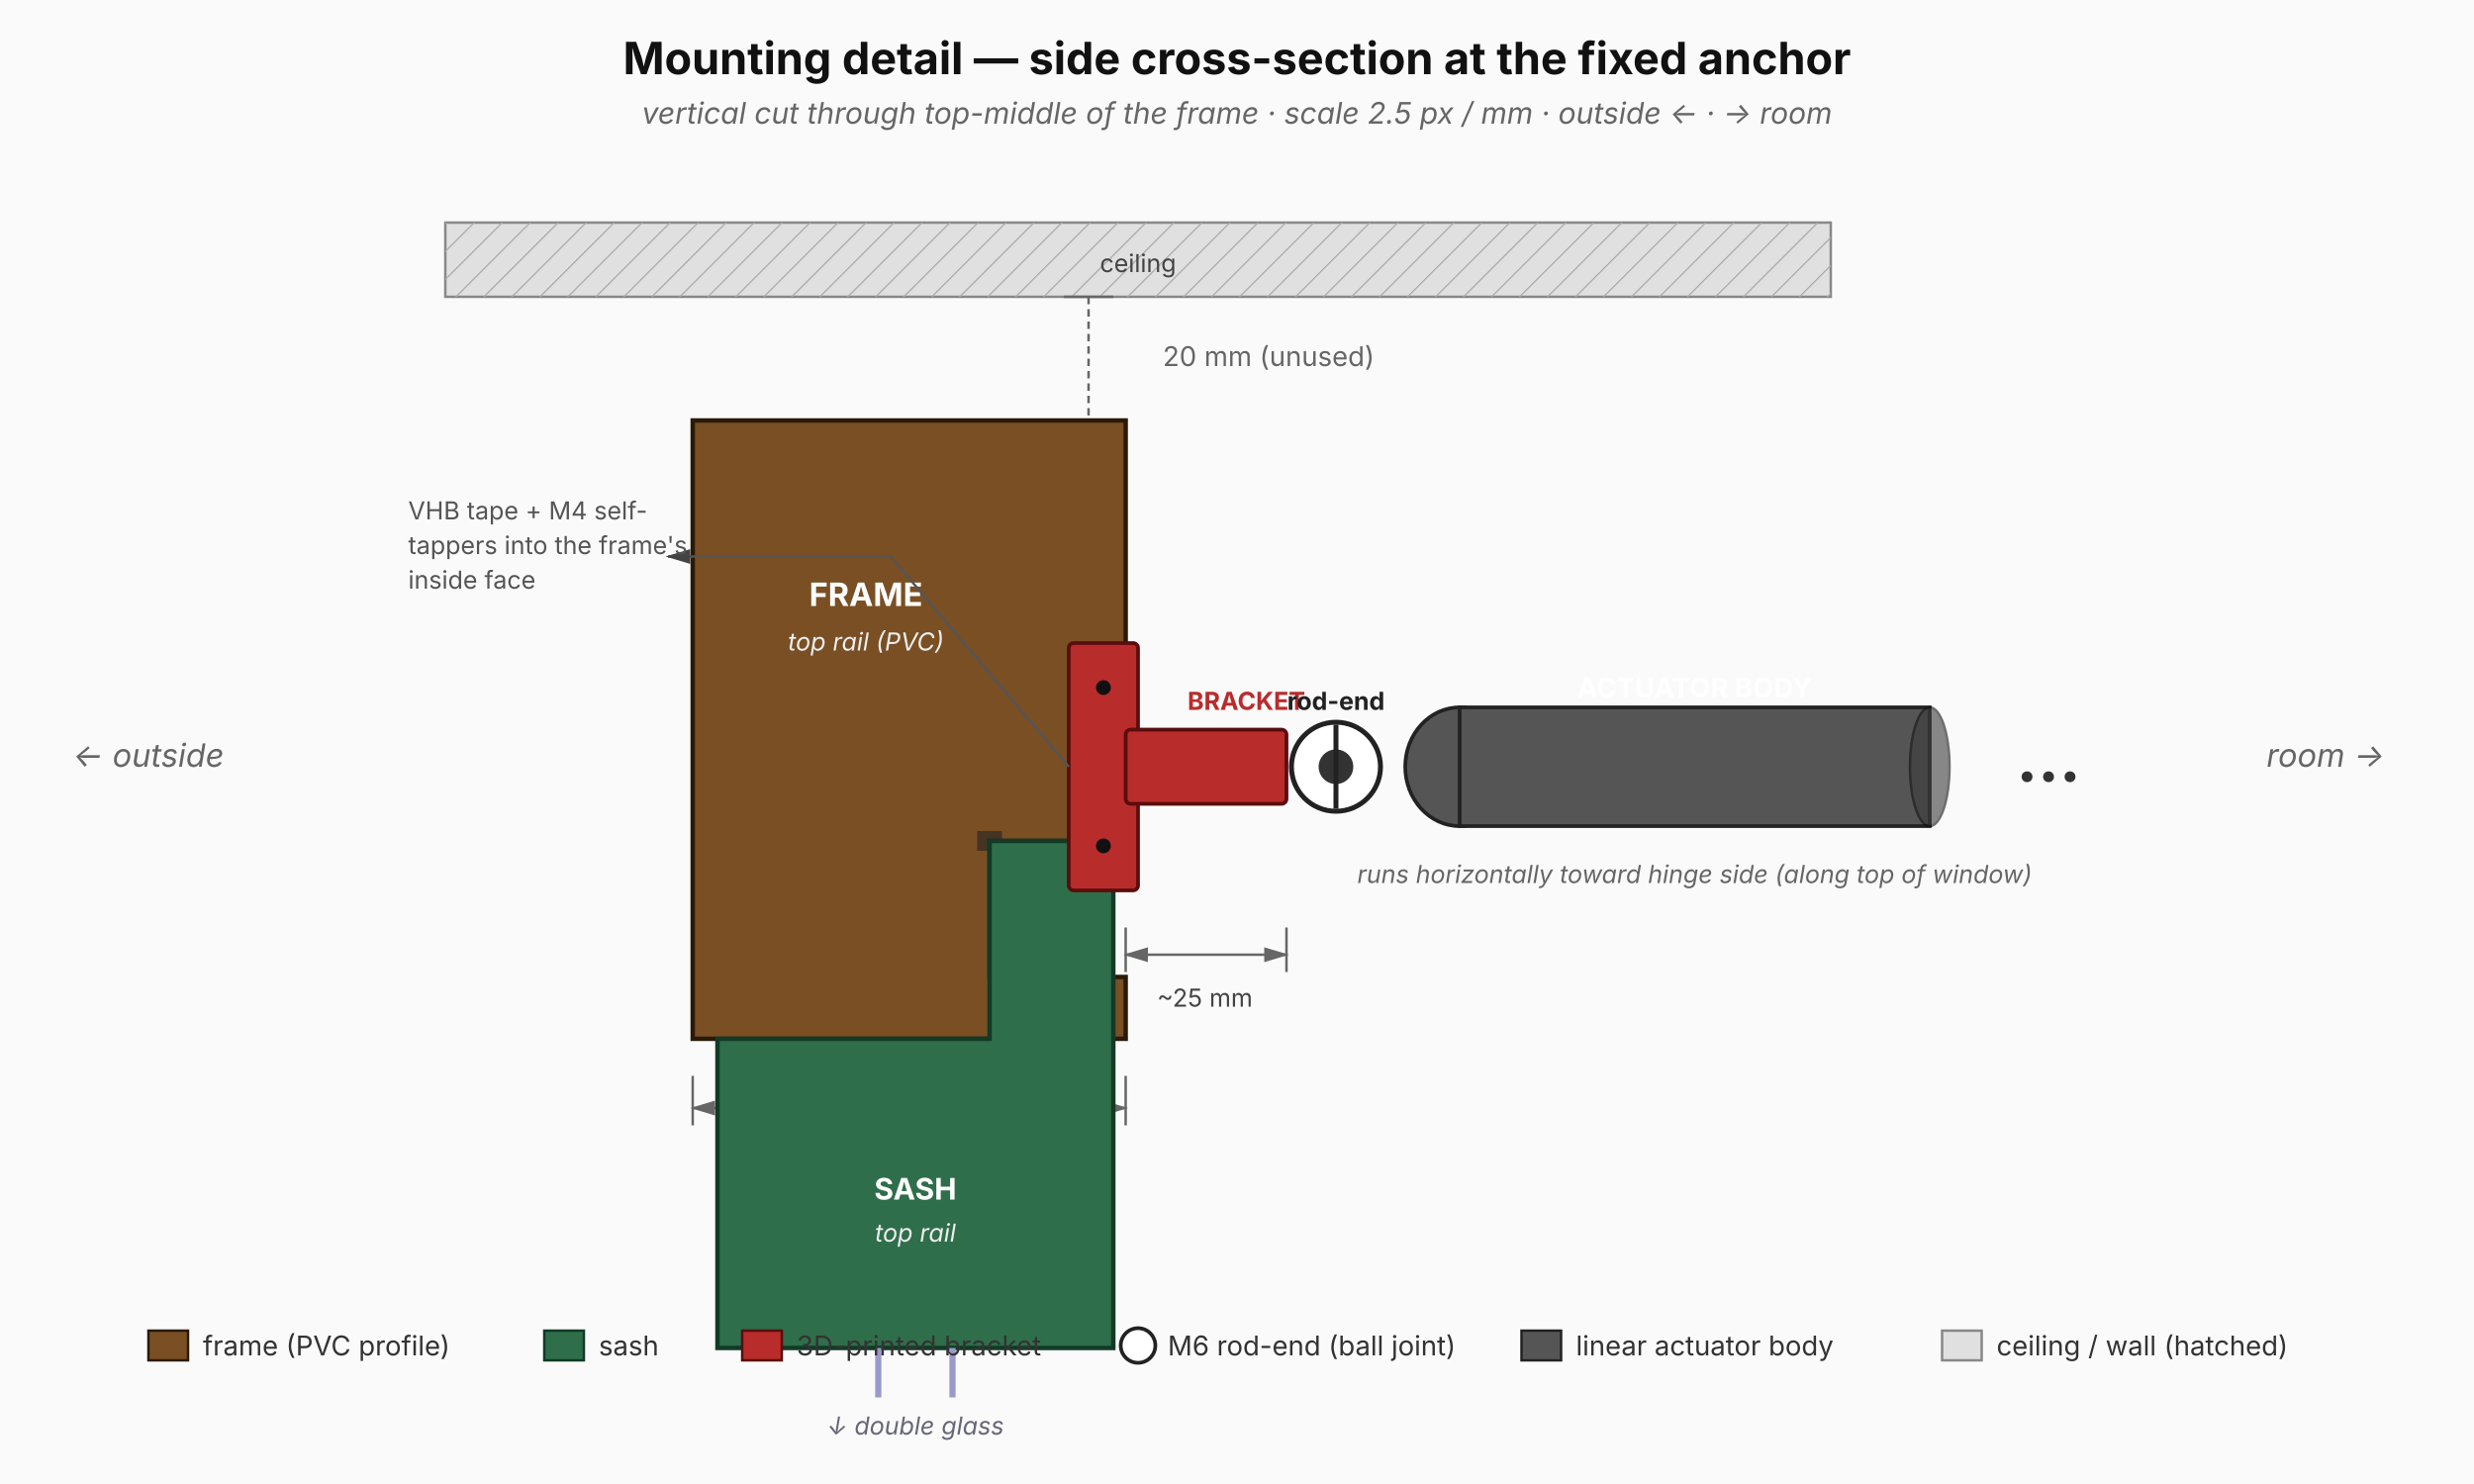
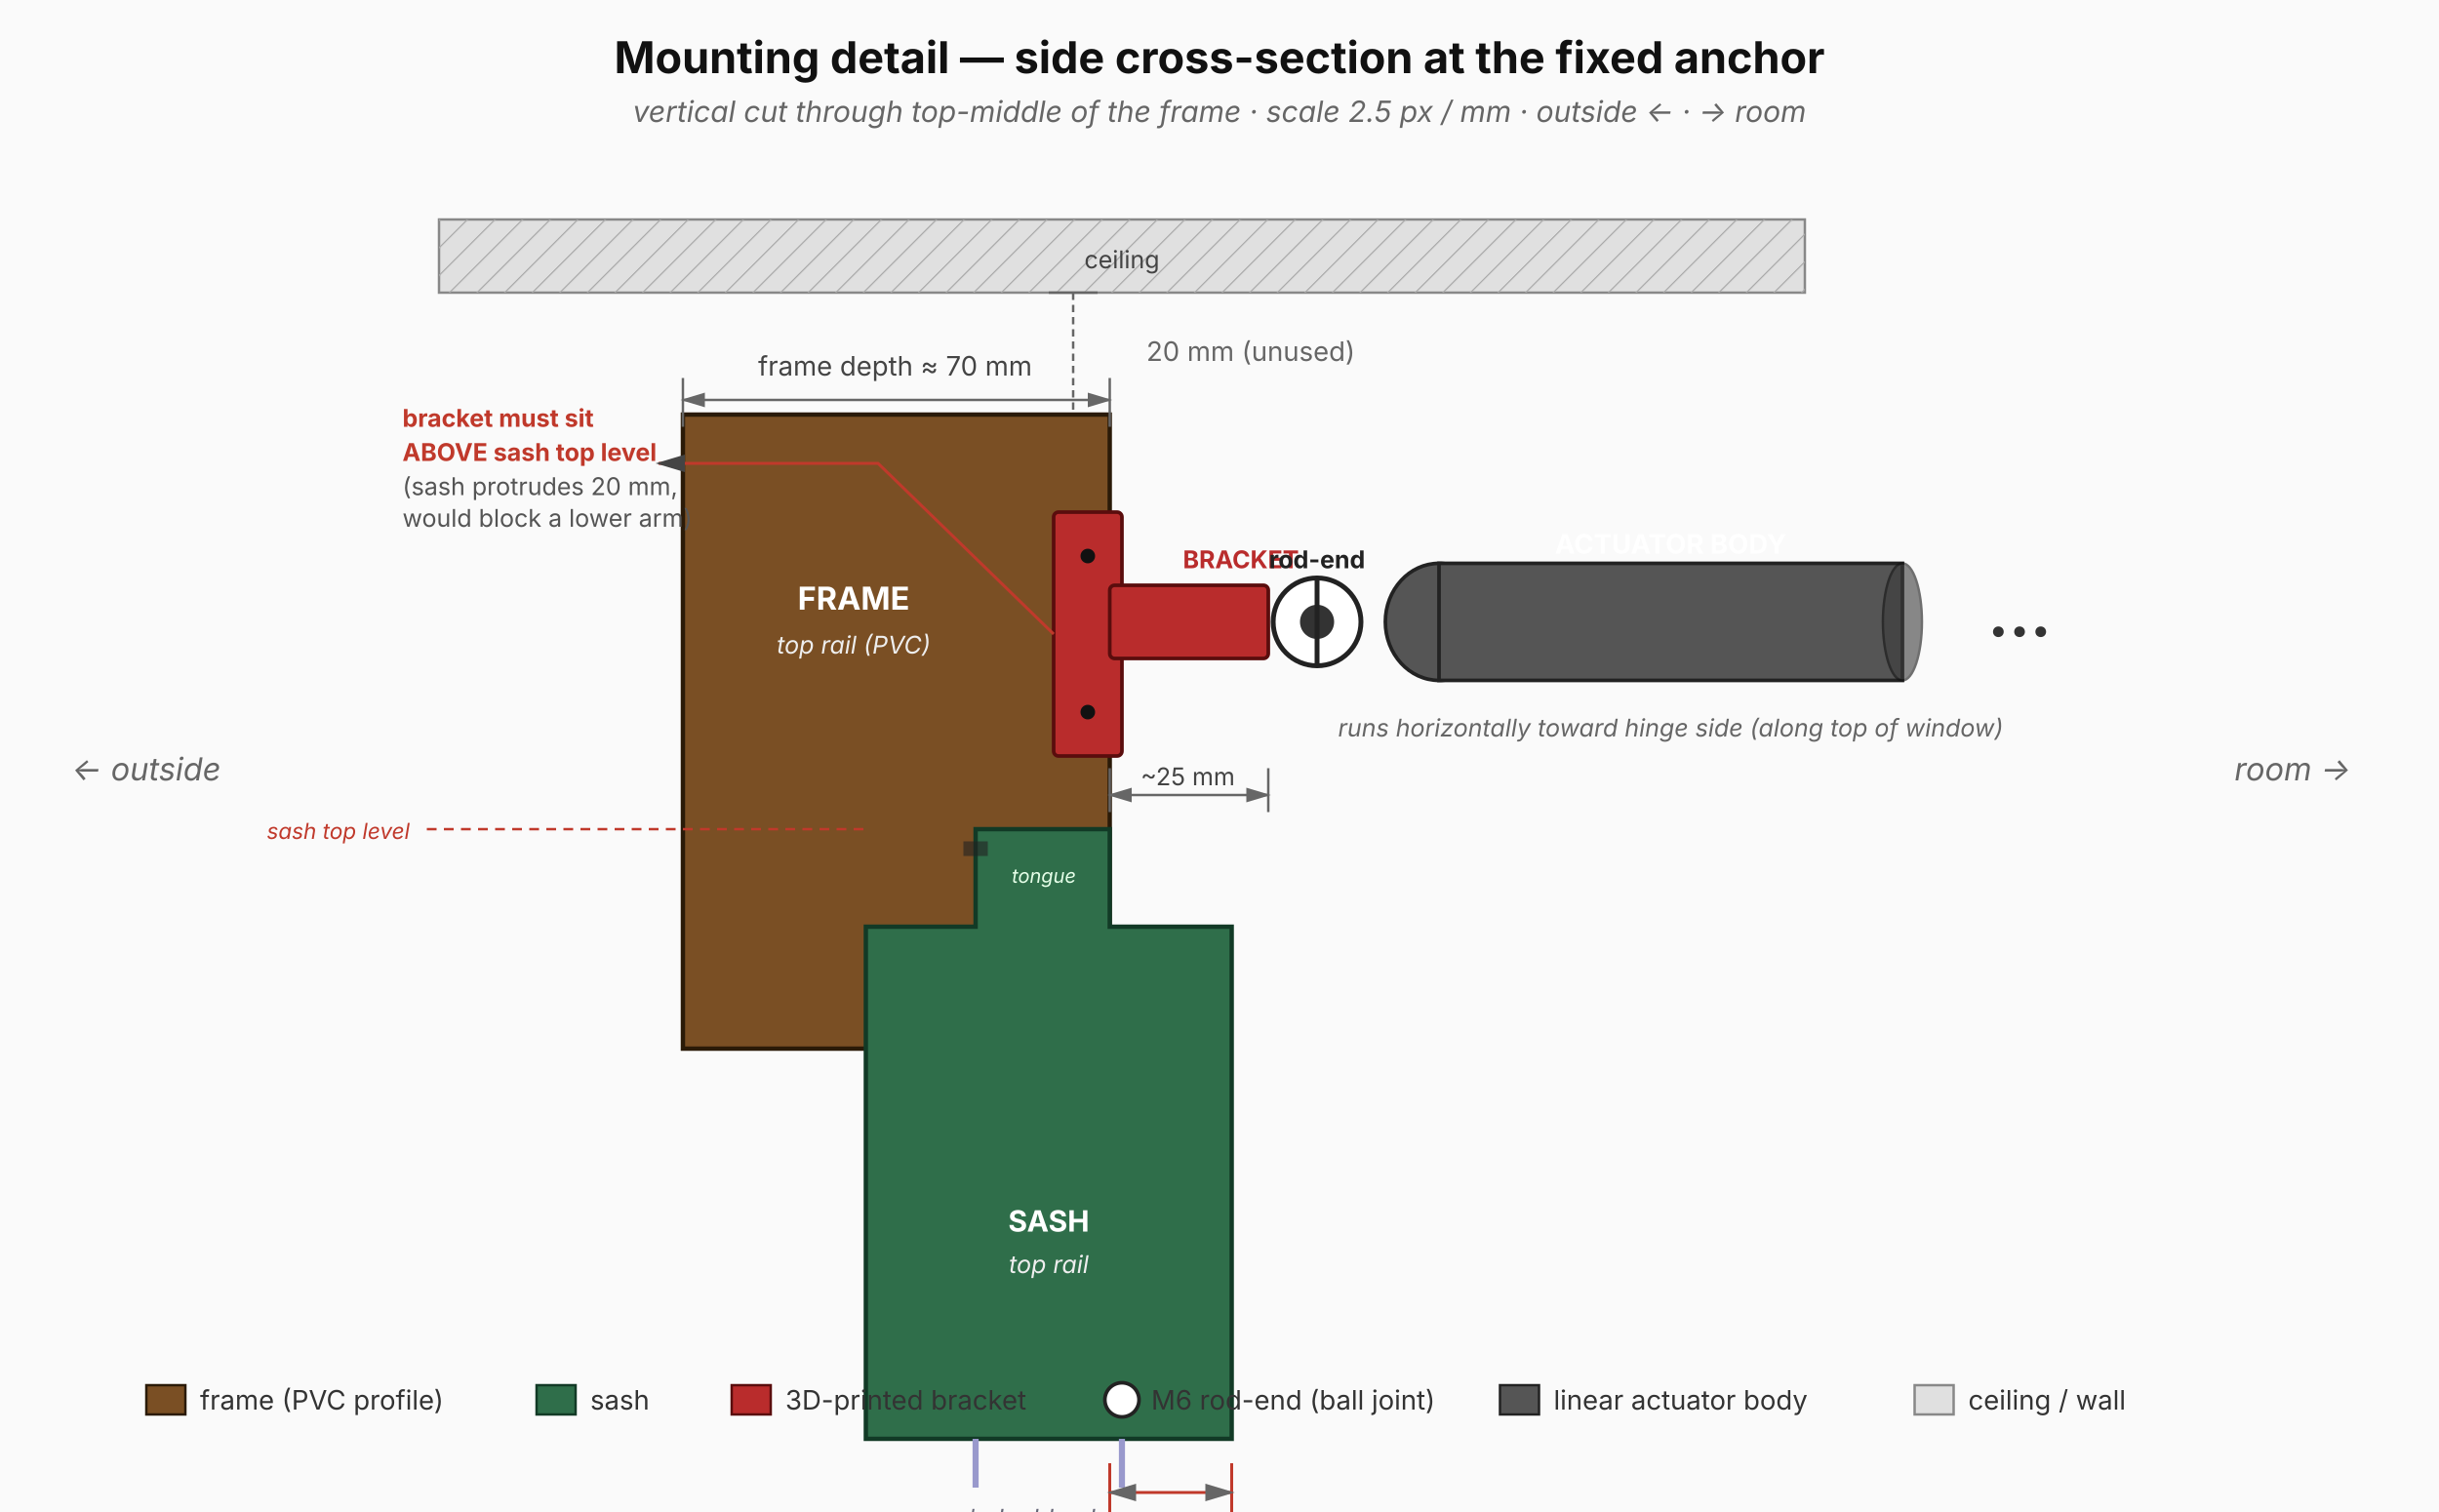
- <svg xmlns="http://www.w3.org/2000/svg" viewBox="0 0 1000 600" font-family="Inter, system-ui, -apple-system, sans-serif" font-size="12">
+ <svg xmlns="http://www.w3.org/2000/svg" viewBox="0 0 1000 620" font-family="Inter, system-ui, -apple-system, sans-serif" font-size="12">
  <defs>
    <pattern id="hatch" patternUnits="userSpaceOnUse" width="8" height="8" patternTransform="rotate(45)">
      <line x1="0" y1="0" x2="0" y2="8" stroke="#aaa" stroke-width="1" />
    </pattern>
    <marker id="arrow-end" markerWidth="10" markerHeight="10" refX="9" refY="3" orient="auto">
      <polygon points="0 0, 10 3, 0 6" fill="#444" />
    </marker>
    <marker id="dim-start" markerWidth="10" markerHeight="10" refX="1" refY="3" orient="auto">
      <polygon points="10 0, 0 3, 10 6" fill="#666" />
    </marker>
    <marker id="dim-end" markerWidth="10" markerHeight="10" refX="9" refY="3" orient="auto">
      <polygon points="0 0, 10 3, 0 6" fill="#666" />
    </marker>
  </defs>
-   <rect width="1000" height="600" fill="#fafafa" />
+   <rect width="1000" height="620" fill="#fafafa" />
  <text x="500" y="30" text-anchor="middle" font-size="18" font-weight="700" fill="#111">
    Mounting detail — side cross-section at the fixed anchor
  </text>
  <text x="500" y="50" text-anchor="middle" font-size="12" fill="#666" font-style="italic">
    vertical cut through top-middle of the frame · scale 2.5 px / mm · outside ← · → room
  </text>
-   <text x="60" y="310" text-anchor="middle" font-size="13" fill="#666" font-style="italic">← outside</text>
-   <text x="940" y="310" text-anchor="middle" font-size="13" fill="#666" font-style="italic">room →</text>
+   <text x="60" y="320" text-anchor="middle" font-size="13" fill="#666" font-style="italic">← outside</text>
+   <text x="940" y="320" text-anchor="middle" font-size="13" fill="#666" font-style="italic">room →</text>
  <g transform="translate(180, 90)">
    <rect x="0" y="0" width="560" height="30" fill="#e0e0e0" stroke="#888" />
    <rect x="0" y="0" width="560" height="30" fill="url(#hatch)" />
    <text x="280" y="20" text-anchor="middle" font-size="10" fill="#444">ceiling</text>
    <line x1="260" y1="30" x2="260" y2="80" stroke="#666" stroke-dasharray="3,2" />
    <line x1="250" y1="30" x2="270" y2="30" stroke="#666" />
    <line x1="250" y1="80" x2="270" y2="80" stroke="#666" />
    <text x="290" y="58" font-size="11" fill="#666">20 mm (unused)</text>
-     <path d="M 100 80              L 275 80              L 275 250              L 220 250              L 220 305              L 275 305              L 275 330              L 100 330              Z" fill="#7a4f24" stroke="#2a1a08" stroke-width="1.8" />
-     <text x="170" y="155" text-anchor="middle" font-size="13" fill="#fff" font-weight="700">FRAME</text>
-     <text x="170" y="173" text-anchor="middle" font-size="10" fill="#eee" font-style="italic">top rail (PVC)</text>
-     <line x1="100" y1="345" x2="100" y2="365" stroke="#666" />
-     <line x1="275" y1="345" x2="275" y2="365" stroke="#666" />
-     <line x1="100" y1="358" x2="275" y2="358" stroke="#666" marker-start="url(#dim-start)" marker-end="url(#dim-end)" />
-     <text x="187" y="378" text-anchor="middle" font-size="11" fill="#444">frame depth ≈ 70 mm</text>
-     <rect x="215" y="246" width="10" height="8" fill="#222" opacity="0.6" />
-     <path d="M 220 250              L 270 250              L 270 455              L 110 455              L 110 330              L 220 330              Z" fill="#2f6e4a" stroke="#123a26" stroke-width="1.8" />
-     <text x="190" y="395" text-anchor="middle" font-size="12" fill="#fff" font-weight="700">SASH</text>
-     <text x="190" y="412" text-anchor="middle" font-size="10" fill="#eee" font-style="italic">top rail</text>
-     <line x1="175" y1="455" x2="175" y2="475" stroke="#99c" stroke-width="2.5" />
-     <line x1="205" y1="455" x2="205" y2="475" stroke="#99c" stroke-width="2.5" />
-     <text x="190" y="490" text-anchor="middle" font-size="10" fill="#667" font-style="italic">↓ double glass</text>
+     <path d="M 100 80              L 275 80              L 275 290              L 220 290              L 220 340              L 100 340              Z" fill="#7a4f24" stroke="#2a1a08" stroke-width="1.8" />
+     <text x="170" y="160" text-anchor="middle" font-size="13" fill="#fff" font-weight="700">FRAME</text>
+     <text x="170" y="178" text-anchor="middle" font-size="10" fill="#eee" font-style="italic">top rail (PVC)</text>
+     <line x1="100" y1="85" x2="100" y2="65" stroke="#666" />
+     <line x1="275" y1="85" x2="275" y2="65" stroke="#666" />
+     <line x1="100" y1="74" x2="275" y2="74" stroke="#666" marker-start="url(#dim-start)" marker-end="url(#dim-end)" />
+     <text x="187" y="64" text-anchor="middle" font-size="11" fill="#444">frame depth ≈ 70 mm</text>
+     <path d="M 220 250              L 275 250              L 275 290              L 325 290              L 325 500              L 175 500              L 175 290              L 220 290              Z" fill="#2f6e4a" stroke="#123a26" stroke-width="1.8" />
+     <text x="250" y="415" text-anchor="middle" font-size="12" fill="#fff" font-weight="700">SASH</text>
+     <text x="250" y="432" text-anchor="middle" font-size="10" fill="#eee" font-style="italic">top rail</text>
+     <text x="248" y="272" text-anchor="middle" font-size="8" fill="#e6ffe9" font-style="italic">tongue</text>
+     <rect x="215" y="255" width="10" height="6" fill="#222" opacity="0.6" />
+     <line x1="220" y1="500" x2="220" y2="520" stroke="#99c" stroke-width="2.5" />
+     <line x1="280" y1="500" x2="280" y2="520" stroke="#99c" stroke-width="2.5" />
+     <text x="250" y="536" text-anchor="middle" font-size="10" fill="#667" font-style="italic">↓ double glass</text>
+     <line x1="275" y1="510" x2="275" y2="530" stroke="#c0392b" stroke-width="1.2" />
+     <line x1="325" y1="510" x2="325" y2="530" stroke="#c0392b" stroke-width="1.2" />
+     <line x1="275" y1="522" x2="325" y2="522" stroke="#c0392b" stroke-width="1.2" marker-start="url(#dim-start)" marker-end="url(#dim-end)" />
+     <text x="300" y="543" text-anchor="middle" font-size="11" fill="#c0392b" font-weight="700">sash protrudes 20 mm past frame</text>
    <g>
-       <rect x="252" y="170" width="28" height="100" fill="#b92c2c" stroke="#5a0d0d" stroke-width="1.5" rx="2" />
-       <rect x="275" y="205" width="65" height="30" fill="#b92c2c" stroke="#5a0d0d" stroke-width="1.5" rx="2" />
-       <circle cx="266" cy="188" r="3" fill="#111" />
-       <circle cx="266" cy="252" r="3" fill="#111" />
-       <text x="300" y="197" font-size="10" fill="#b92c2c" font-weight="700">BRACKET</text>
+       <rect x="252" y="120" width="28" height="100" fill="#b92c2c" stroke="#5a0d0d" stroke-width="1.5" rx="2" />
+       <rect x="275" y="150" width="65" height="30" fill="#b92c2c" stroke="#5a0d0d" stroke-width="1.5" rx="2" />
+       <circle cx="266" cy="138" r="3" fill="#111" />
+       <circle cx="266" cy="202" r="3" fill="#111" />
+       <text x="305" y="143" font-size="10" fill="#b92c2c" font-weight="700">BRACKET</text>
    </g>
-     <line x1="275" y1="285" x2="275" y2="303" stroke="#666" />
-     <line x1="340" y1="285" x2="340" y2="303" stroke="#666" />
-     <line x1="275" y1="296" x2="340" y2="296" stroke="#666" marker-start="url(#dim-start)" marker-end="url(#dim-end)" />
-     <text x="307" y="317" text-anchor="middle" font-size="10" fill="#444">~25 mm</text>
-     <circle cx="360" cy="220" r="18" fill="#fff" stroke="#222" stroke-width="2" />
-     <circle cx="360" cy="220" r="7" fill="#333" />
-     <line x1="360" y1="203" x2="360" y2="237" stroke="#222" stroke-width="2" />
-     <text x="360" y="197" text-anchor="middle" font-size="10" fill="#222" font-weight="700">rod-end</text>
+     <line x1="275" y1="225" x2="275" y2="243" stroke="#666" />
+     <line x1="340" y1="225" x2="340" y2="243" stroke="#666" />
+     <line x1="275" y1="236" x2="340" y2="236" stroke="#666" marker-start="url(#dim-start)" marker-end="url(#dim-end)" />
+     <text x="307" y="232" text-anchor="middle" font-size="10" fill="#444">~25 mm</text>
+     <circle cx="360" cy="165" r="18" fill="#fff" stroke="#222" stroke-width="2" />
+     <circle cx="360" cy="165" r="7" fill="#333" />
+     <line x1="360" y1="148" x2="360" y2="182" stroke="#222" stroke-width="2" />
+     <text x="360" y="143" text-anchor="middle" font-size="10" fill="#222" font-weight="700">rod-end</text>
    <g>
-       <ellipse cx="410" cy="220" rx="22" ry="24" fill="#555" stroke="#222" stroke-width="1.5" />
-       <path d="M 410 196 L 600 196 L 600 244 L 410 244 Z" fill="#555" stroke="#222" stroke-width="1.5" />
-       <ellipse cx="600" cy="220" rx="8" ry="24" fill="#3a3a3a" stroke="#111" stroke-width="1" opacity="0.6" />
-       <text x="635" y="226" font-size="26" fill="#333" font-weight="700">…</text>
-       <text x="505" y="192" text-anchor="middle" font-size="11" fill="#fff" font-weight="700">ACTUATOR BODY</text>
-       <text x="505" y="267" text-anchor="middle" font-size="10" fill="#666" font-style="italic">runs horizontally toward hinge side (along top of window)</text>
+       <ellipse cx="410" cy="165" rx="22" ry="24" fill="#555" stroke="#222" stroke-width="1.5" />
+       <path d="M 410 141 L 600 141 L 600 189 L 410 189 Z" fill="#555" stroke="#222" stroke-width="1.5" />
+       <ellipse cx="600" cy="165" rx="8" ry="24" fill="#3a3a3a" stroke="#111" stroke-width="1" opacity="0.6" />
+       <text x="635" y="171" font-size="26" fill="#333" font-weight="700">…</text>
+       <text x="505" y="137" text-anchor="middle" font-size="11" fill="#fff" font-weight="700">ACTUATOR BODY</text>
+       <text x="505" y="212" text-anchor="middle" font-size="10" fill="#666" font-style="italic">runs horizontally toward hinge side (along top of window)</text>
    </g>
-     <path d="M 252 220 L 180 135 L 90 135" fill="none" stroke="#555" stroke-width="1" marker-end="url(#arrow-end)" />
-     <text x="-15" y="120" font-size="10" fill="#555">VHB tape + M4 self-</text>
-     <text x="-15" y="134" font-size="10" fill="#555">tappers into the frame's</text>
-     <text x="-15" y="148" font-size="10" fill="#555">inside face</text>
+     <path d="M 252 170 L 180 100 L 90 100" fill="none" stroke="#c0392b" stroke-width="1.2" marker-end="url(#arrow-end)" />
+     <text x="-15" y="85" font-size="10" fill="#c0392b" font-weight="700">bracket must sit</text>
+     <text x="-15" y="99" font-size="10" fill="#c0392b" font-weight="700">ABOVE sash top level</text>
+     <text x="-15" y="113" font-size="10" fill="#555">(sash protrudes 20 mm,</text>
+     <text x="-15" y="126" font-size="10" fill="#555">would block a lower arm)</text>
+     <line x1="-5" y1="250" x2="175" y2="250" stroke="#c0392b" stroke-dasharray="4,3" stroke-width="1" />
+     <text x="-12" y="254" text-anchor="end" font-size="9" fill="#c0392b" font-style="italic">sash top level</text>
  </g>
-   <g transform="translate(60, 550)">
+   <g transform="translate(60, 580)">
    <rect x="0" y="-12" width="16" height="12" fill="#7a4f24" stroke="#2a1a08" />
    <text x="22" y="-2" font-size="11" fill="#333">frame (PVC profile)</text>
    <rect x="160" y="-12" width="16" height="12" fill="#2f6e4a" stroke="#123a26" />
    <text x="182" y="-2" font-size="11" fill="#333">sash</text>
    <rect x="240" y="-12" width="16" height="12" fill="#b92c2c" stroke="#5a0d0d" />
    <text x="262" y="-2" font-size="11" fill="#333">3D-printed bracket</text>
    <circle cx="400" cy="-6" r="7" fill="#fff" stroke="#222" stroke-width="1.5" />
    <text x="412" y="-2" font-size="11" fill="#333">M6 rod-end (ball joint)</text>
    <rect x="555" y="-12" width="16" height="12" fill="#555" stroke="#222" />
    <text x="577" y="-2" font-size="11" fill="#333">linear actuator body</text>
    <rect x="725" y="-12" width="16" height="12" fill="#e0e0e0" stroke="#888" />
-     <text x="747" y="-2" font-size="11" fill="#333">ceiling / wall (hatched)</text>
+     <text x="747" y="-2" font-size="11" fill="#333">ceiling / wall</text>
  </g>
</svg>
